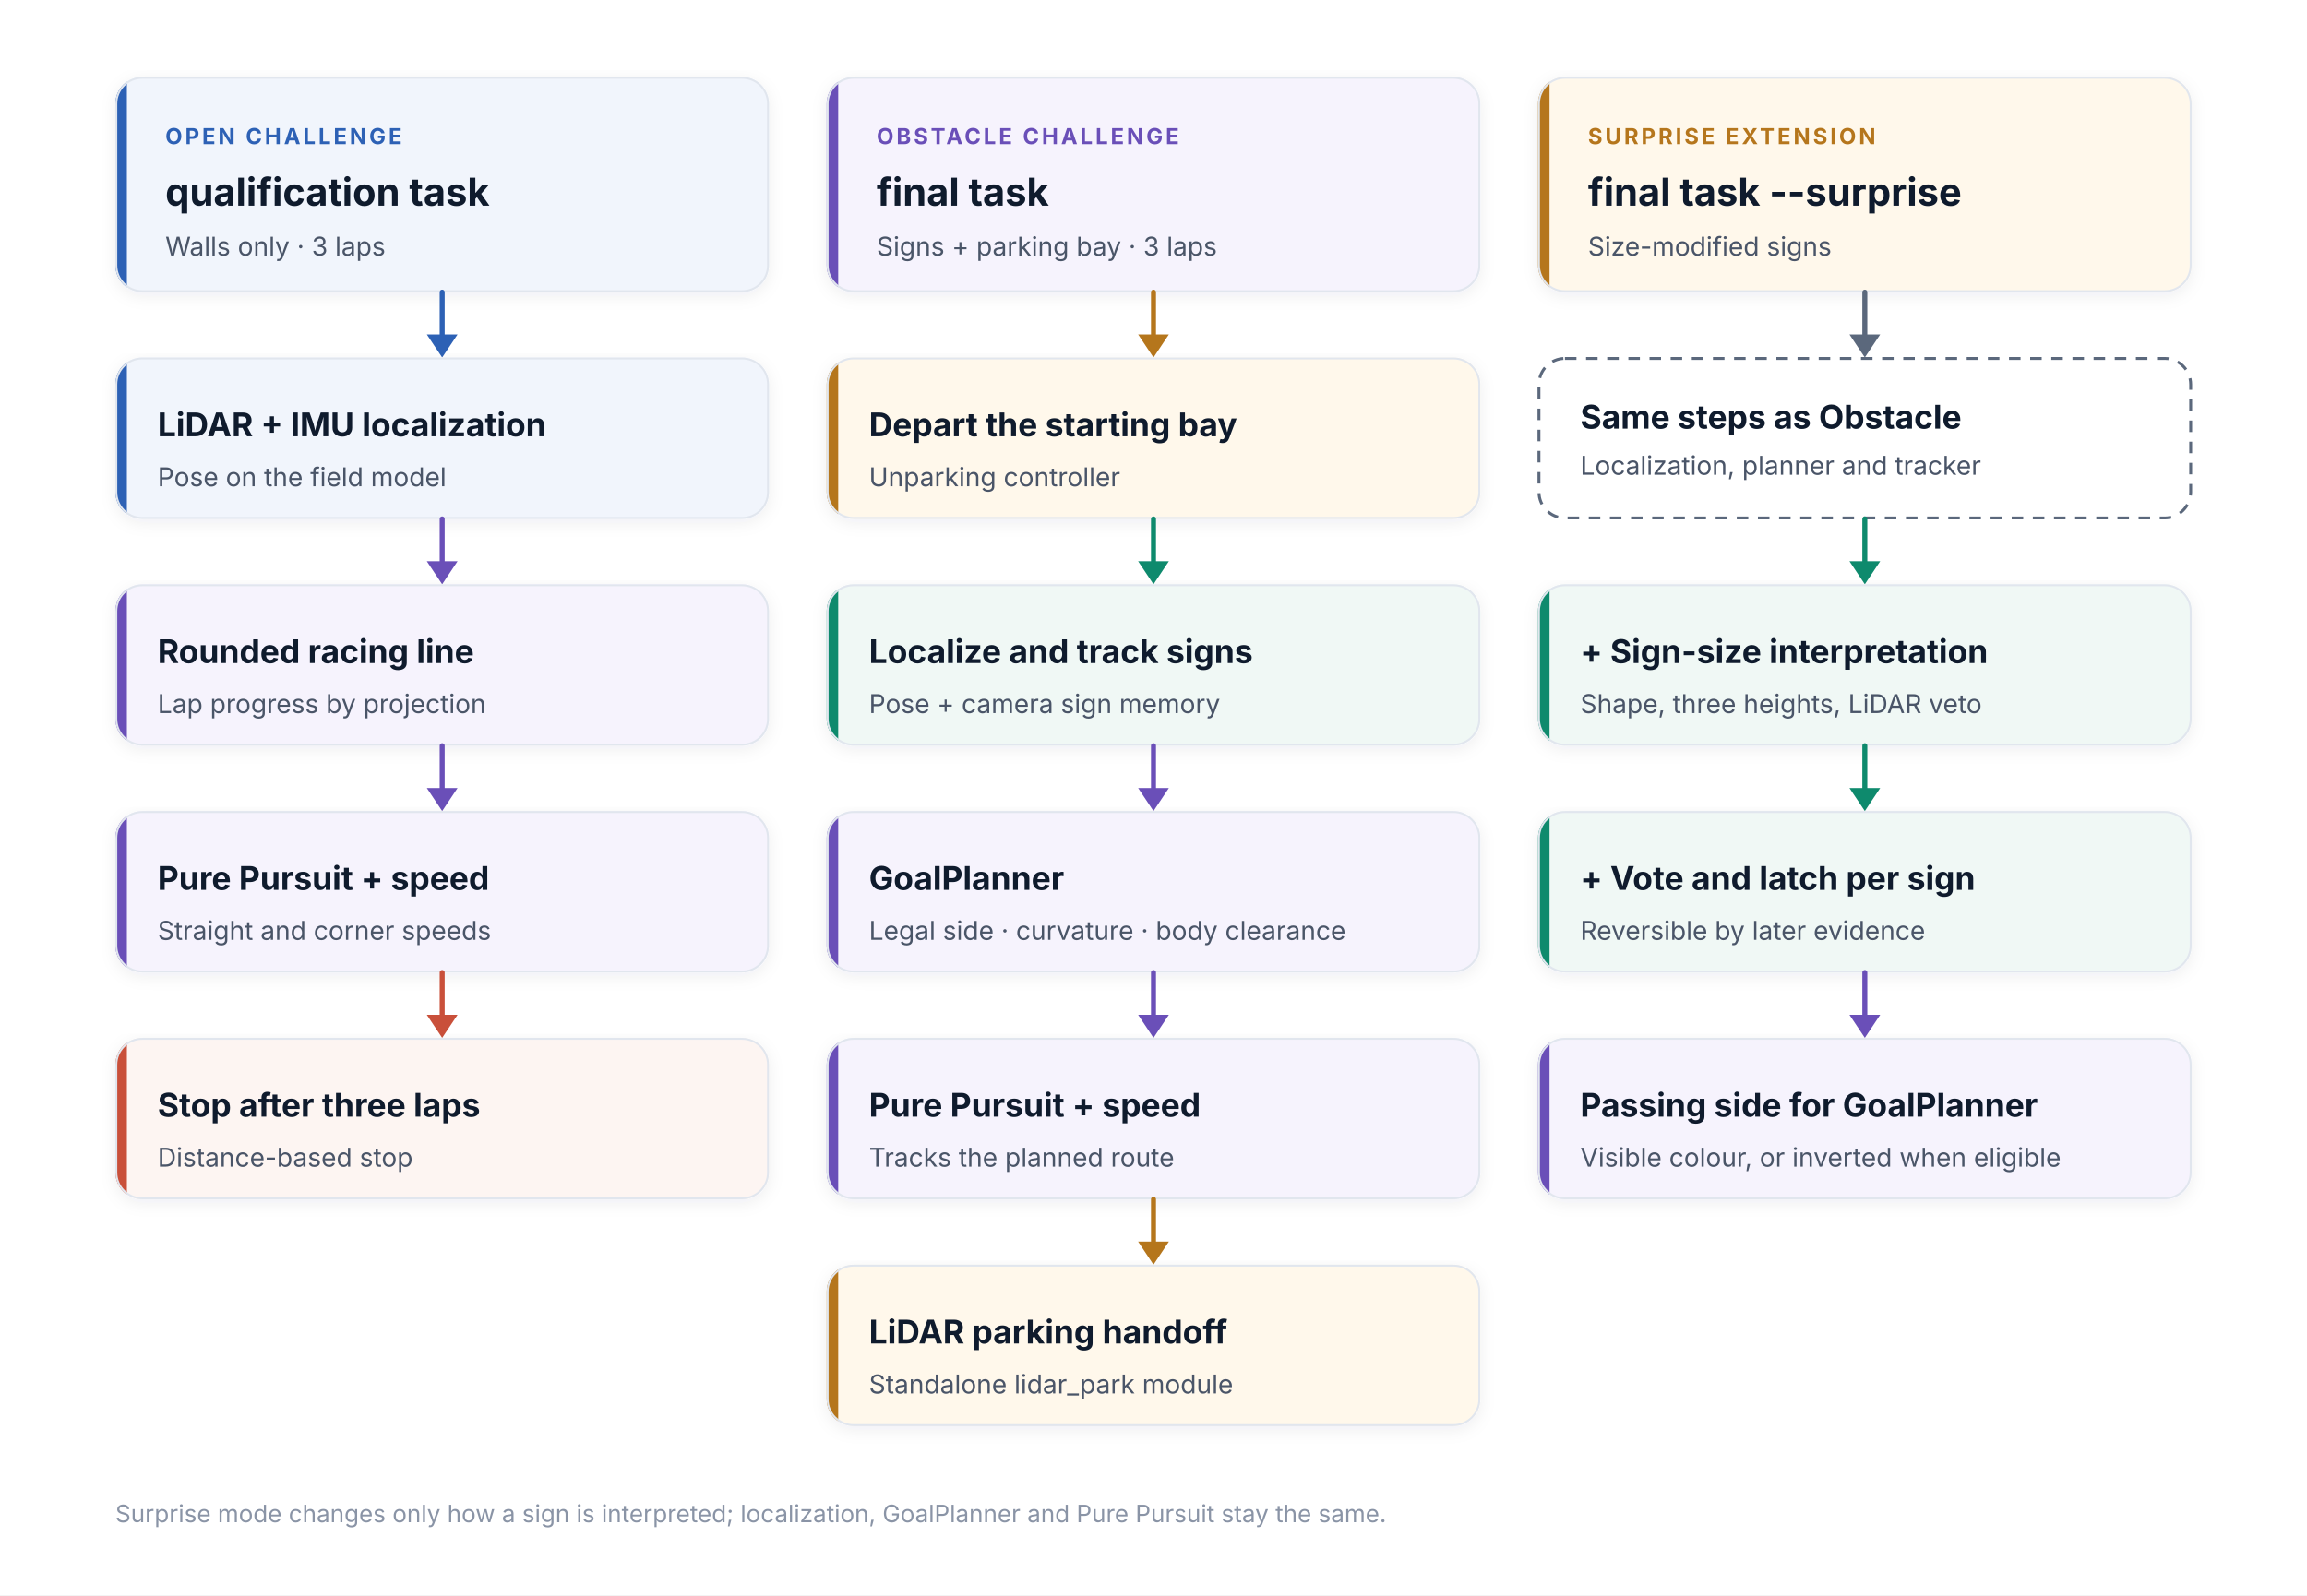
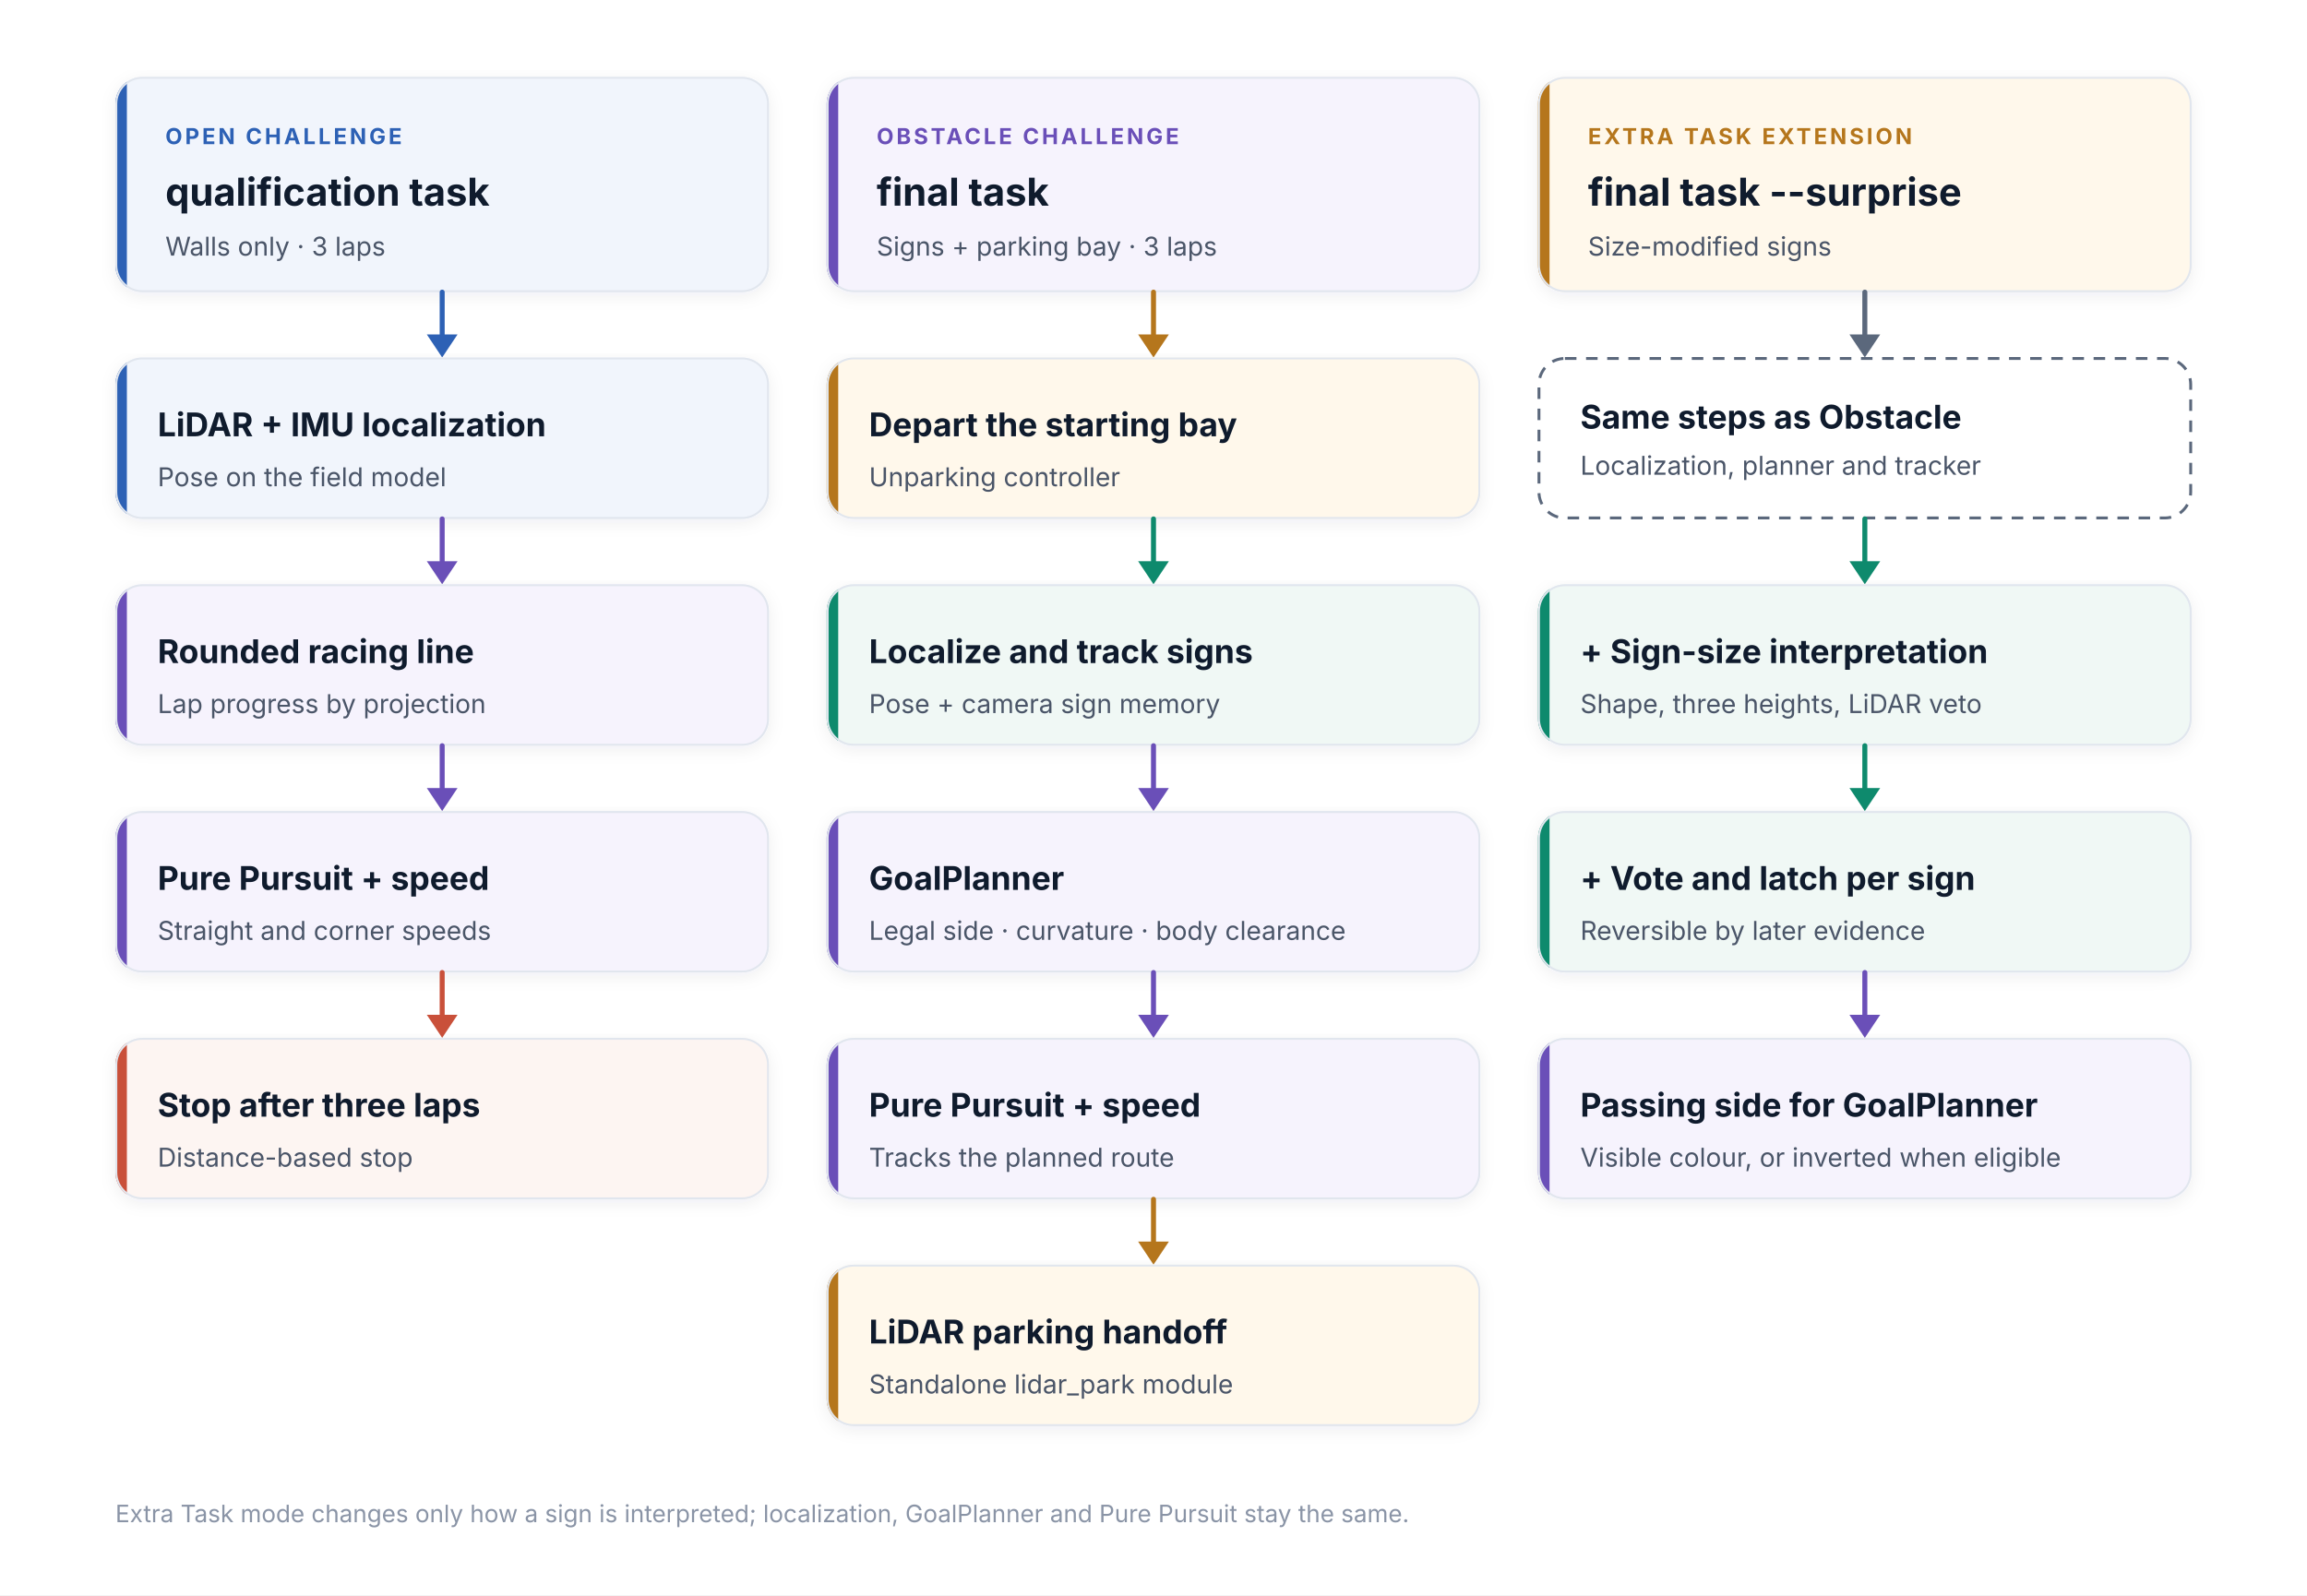
<svg xmlns="http://www.w3.org/2000/svg" width="1200" height="830" viewBox="0 0 1200 830" role="img" aria-label="Figure O-02 - Challenge strategies at a glance">
  <defs>
    <filter id="shadow" x="-5%" y="-5%" width="110%" height="120%">
      <feDropShadow dx="0" dy="2" stdDeviation="4" flood-color="#1B2A41" flood-opacity="0.07" />
    </filter>
  </defs>
  <rect width="1200" height="830" fill="#FFFFFF" />
  <clipPath id="clip0">
    <rect x="60" y="40" width="340" height="112" rx="14" />
  </clipPath>
  <rect x="60" y="40" width="340" height="112" rx="14" fill="#F1F5FC" filter="url(#shadow)" />
  <rect x="60" y="40" width="6" height="112" fill="#2D61B5" clip-path="url(#clip0)" />
  <rect x="60.5" y="40.5" width="339" height="111" rx="13.5" fill="none" stroke="#E1E6EE" />
  <text x="86" y="75" font-family="Inter, 'Segoe UI', 'Helvetica Neue', Arial, sans-serif" font-size="11.5" font-weight="700" fill="#2D61B5" text-anchor="start" letter-spacing="1.4">OPEN CHALLENGE</text>
  <text x="86" y="107" font-family="Inter, 'Segoe UI', 'Helvetica Neue', Arial, sans-serif" font-size="20" font-weight="700" fill="#0F1B2D" text-anchor="start">qualification task</text>
  <text x="86" y="133" font-family="Inter, 'Segoe UI', 'Helvetica Neue', Arial, sans-serif" font-size="13.5" font-weight="400" fill="#4A5568" text-anchor="start">Walls only · 3 laps</text>
  <path d="M230,152 L230,176" fill="none" stroke="#2D61B5" stroke-width="2.6" stroke-linecap="round" stroke-linejoin="round" />
  <path d="M222,174 L230,186 L238,174 Z" fill="#2D61B5" />
  <clipPath id="clip9">
    <rect x="60" y="186" width="340" height="84" rx="14" />
  </clipPath>
  <rect x="60" y="186" width="340" height="84" rx="14" fill="#F1F5FC" filter="url(#shadow)" />
  <rect x="60" y="186" width="6" height="84" fill="#2D61B5" clip-path="url(#clip9)" />
  <rect x="60.5" y="186.5" width="339" height="83" rx="13.5" fill="none" stroke="#E1E6EE" />
  <text x="82" y="227" font-family="Inter, 'Segoe UI', 'Helvetica Neue', Arial, sans-serif" font-size="17" font-weight="700" fill="#0F1B2D" text-anchor="start">LiDAR + IMU localization</text>
  <text x="82" y="253" font-family="Inter, 'Segoe UI', 'Helvetica Neue', Arial, sans-serif" font-size="13.5" font-weight="400" fill="#4A5568" text-anchor="start">Pose on the field model</text>
  <path d="M230,270 L230,294" fill="none" stroke="#6A4FB8" stroke-width="2.6" stroke-linecap="round" stroke-linejoin="round" />
  <path d="M222,292 L230,304 L238,292 Z" fill="#6A4FB8" />
  <clipPath id="clip17">
    <rect x="60" y="304" width="340" height="84" rx="14" />
  </clipPath>
  <rect x="60" y="304" width="340" height="84" rx="14" fill="#F6F3FD" filter="url(#shadow)" />
  <rect x="60" y="304" width="6" height="84" fill="#6A4FB8" clip-path="url(#clip17)" />
  <rect x="60.5" y="304.5" width="339" height="83" rx="13.5" fill="none" stroke="#E1E6EE" />
  <text x="82" y="345" font-family="Inter, 'Segoe UI', 'Helvetica Neue', Arial, sans-serif" font-size="17" font-weight="700" fill="#0F1B2D" text-anchor="start">Rounded racing line</text>
  <text x="82" y="371" font-family="Inter, 'Segoe UI', 'Helvetica Neue', Arial, sans-serif" font-size="13.5" font-weight="400" fill="#4A5568" text-anchor="start">Lap progress by projection</text>
  <path d="M230,388 L230,412" fill="none" stroke="#6A4FB8" stroke-width="2.6" stroke-linecap="round" stroke-linejoin="round" />
  <path d="M222,410 L230,422 L238,410 Z" fill="#6A4FB8" />
  <clipPath id="clip25">
    <rect x="60" y="422" width="340" height="84" rx="14" />
  </clipPath>
  <rect x="60" y="422" width="340" height="84" rx="14" fill="#F6F3FD" filter="url(#shadow)" />
  <rect x="60" y="422" width="6" height="84" fill="#6A4FB8" clip-path="url(#clip25)" />
  <rect x="60.5" y="422.5" width="339" height="83" rx="13.5" fill="none" stroke="#E1E6EE" />
  <text x="82" y="463" font-family="Inter, 'Segoe UI', 'Helvetica Neue', Arial, sans-serif" font-size="17" font-weight="700" fill="#0F1B2D" text-anchor="start">Pure Pursuit + speed</text>
  <text x="82" y="489" font-family="Inter, 'Segoe UI', 'Helvetica Neue', Arial, sans-serif" font-size="13.5" font-weight="400" fill="#4A5568" text-anchor="start">Straight and corner speeds</text>
  <path d="M230,506 L230,530" fill="none" stroke="#C9503A" stroke-width="2.6" stroke-linecap="round" stroke-linejoin="round" />
  <path d="M222,528 L230,540 L238,528 Z" fill="#C9503A" />
  <clipPath id="clip33">
    <rect x="60" y="540" width="340" height="84" rx="14" />
  </clipPath>
  <rect x="60" y="540" width="340" height="84" rx="14" fill="#FDF5F2" filter="url(#shadow)" />
  <rect x="60" y="540" width="6" height="84" fill="#C9503A" clip-path="url(#clip33)" />
  <rect x="60.5" y="540.5" width="339" height="83" rx="13.5" fill="none" stroke="#E1E6EE" />
  <text x="82" y="581" font-family="Inter, 'Segoe UI', 'Helvetica Neue', Arial, sans-serif" font-size="17" font-weight="700" fill="#0F1B2D" text-anchor="start">Stop after three laps</text>
  <text x="82" y="607" font-family="Inter, 'Segoe UI', 'Helvetica Neue', Arial, sans-serif" font-size="13.5" font-weight="400" fill="#4A5568" text-anchor="start">Distance-based stop</text>
  <clipPath id="clip39">
    <rect x="430" y="40" width="340" height="112" rx="14" />
  </clipPath>
  <rect x="430" y="40" width="340" height="112" rx="14" fill="#F6F3FD" filter="url(#shadow)" />
  <rect x="430" y="40" width="6" height="112" fill="#6A4FB8" clip-path="url(#clip39)" />
  <rect x="430.5" y="40.5" width="339" height="111" rx="13.5" fill="none" stroke="#E1E6EE" />
  <text x="456" y="75" font-family="Inter, 'Segoe UI', 'Helvetica Neue', Arial, sans-serif" font-size="11.5" font-weight="700" fill="#6A4FB8" text-anchor="start" letter-spacing="1.4">OBSTACLE CHALLENGE</text>
  <text x="456" y="107" font-family="Inter, 'Segoe UI', 'Helvetica Neue', Arial, sans-serif" font-size="20" font-weight="700" fill="#0F1B2D" text-anchor="start">final task</text>
  <text x="456" y="133" font-family="Inter, 'Segoe UI', 'Helvetica Neue', Arial, sans-serif" font-size="13.5" font-weight="400" fill="#4A5568" text-anchor="start">Signs + parking bay · 3 laps</text>
  <path d="M600,152 L600,176" fill="none" stroke="#B5761C" stroke-width="2.6" stroke-linecap="round" stroke-linejoin="round" />
  <path d="M592,174 L600,186 L608,174 Z" fill="#B5761C" />
  <clipPath id="clip48">
    <rect x="430" y="186" width="340" height="84" rx="14" />
  </clipPath>
  <rect x="430" y="186" width="340" height="84" rx="14" fill="#FFF8EB" filter="url(#shadow)" />
  <rect x="430" y="186" width="6" height="84" fill="#B5761C" clip-path="url(#clip48)" />
  <rect x="430.5" y="186.5" width="339" height="83" rx="13.5" fill="none" stroke="#E1E6EE" />
  <text x="452" y="227" font-family="Inter, 'Segoe UI', 'Helvetica Neue', Arial, sans-serif" font-size="17" font-weight="700" fill="#0F1B2D" text-anchor="start">Depart the starting bay</text>
  <text x="452" y="253" font-family="Inter, 'Segoe UI', 'Helvetica Neue', Arial, sans-serif" font-size="13.5" font-weight="400" fill="#4A5568" text-anchor="start">Unparking controller</text>
  <path d="M600,270 L600,294" fill="none" stroke="#0E8A6D" stroke-width="2.6" stroke-linecap="round" stroke-linejoin="round" />
  <path d="M592,292 L600,304 L608,292 Z" fill="#0E8A6D" />
  <clipPath id="clip56">
    <rect x="430" y="304" width="340" height="84" rx="14" />
  </clipPath>
  <rect x="430" y="304" width="340" height="84" rx="14" fill="#F0F8F5" filter="url(#shadow)" />
  <rect x="430" y="304" width="6" height="84" fill="#0E8A6D" clip-path="url(#clip56)" />
  <rect x="430.5" y="304.5" width="339" height="83" rx="13.5" fill="none" stroke="#E1E6EE" />
  <text x="452" y="345" font-family="Inter, 'Segoe UI', 'Helvetica Neue', Arial, sans-serif" font-size="17" font-weight="700" fill="#0F1B2D" text-anchor="start">Localize and track signs</text>
  <text x="452" y="371" font-family="Inter, 'Segoe UI', 'Helvetica Neue', Arial, sans-serif" font-size="13.5" font-weight="400" fill="#4A5568" text-anchor="start">Pose + camera sign memory</text>
  <path d="M600,388 L600,412" fill="none" stroke="#6A4FB8" stroke-width="2.6" stroke-linecap="round" stroke-linejoin="round" />
  <path d="M592,410 L600,422 L608,410 Z" fill="#6A4FB8" />
  <clipPath id="clip64">
    <rect x="430" y="422" width="340" height="84" rx="14" />
  </clipPath>
  <rect x="430" y="422" width="340" height="84" rx="14" fill="#F6F3FD" filter="url(#shadow)" />
  <rect x="430" y="422" width="6" height="84" fill="#6A4FB8" clip-path="url(#clip64)" />
  <rect x="430.5" y="422.5" width="339" height="83" rx="13.5" fill="none" stroke="#E1E6EE" />
  <text x="452" y="463" font-family="Inter, 'Segoe UI', 'Helvetica Neue', Arial, sans-serif" font-size="17" font-weight="700" fill="#0F1B2D" text-anchor="start">GoalPlanner</text>
  <text x="452" y="489" font-family="Inter, 'Segoe UI', 'Helvetica Neue', Arial, sans-serif" font-size="13.5" font-weight="400" fill="#4A5568" text-anchor="start">Legal side · curvature · body clearance</text>
  <path d="M600,506 L600,530" fill="none" stroke="#6A4FB8" stroke-width="2.6" stroke-linecap="round" stroke-linejoin="round" />
  <path d="M592,528 L600,540 L608,528 Z" fill="#6A4FB8" />
  <clipPath id="clip72">
    <rect x="430" y="540" width="340" height="84" rx="14" />
  </clipPath>
  <rect x="430" y="540" width="340" height="84" rx="14" fill="#F6F3FD" filter="url(#shadow)" />
  <rect x="430" y="540" width="6" height="84" fill="#6A4FB8" clip-path="url(#clip72)" />
  <rect x="430.5" y="540.5" width="339" height="83" rx="13.5" fill="none" stroke="#E1E6EE" />
  <text x="452" y="581" font-family="Inter, 'Segoe UI', 'Helvetica Neue', Arial, sans-serif" font-size="17" font-weight="700" fill="#0F1B2D" text-anchor="start">Pure Pursuit + speed</text>
  <text x="452" y="607" font-family="Inter, 'Segoe UI', 'Helvetica Neue', Arial, sans-serif" font-size="13.5" font-weight="400" fill="#4A5568" text-anchor="start">Tracks the planned route</text>
  <path d="M600,624 L600,648" fill="none" stroke="#B5761C" stroke-width="2.6" stroke-linecap="round" stroke-linejoin="round" />
  <path d="M592,646 L600,658 L608,646 Z" fill="#B5761C" />
  <clipPath id="clip80">
    <rect x="430" y="658" width="340" height="84" rx="14" />
  </clipPath>
  <rect x="430" y="658" width="340" height="84" rx="14" fill="#FFF8EB" filter="url(#shadow)" />
  <rect x="430" y="658" width="6" height="84" fill="#B5761C" clip-path="url(#clip80)" />
  <rect x="430.5" y="658.5" width="339" height="83" rx="13.5" fill="none" stroke="#E1E6EE" />
  <text x="452" y="699" font-family="Inter, 'Segoe UI', 'Helvetica Neue', Arial, sans-serif" font-size="17" font-weight="700" fill="#0F1B2D" text-anchor="start">LiDAR parking handoff</text>
  <text x="452" y="725" font-family="Inter, 'Segoe UI', 'Helvetica Neue', Arial, sans-serif" font-size="13.5" font-weight="400" fill="#4A5568" text-anchor="start">Standalone lidar_park module</text>
  <clipPath id="clip86">
    <rect x="800" y="40" width="340" height="112" rx="14" />
  </clipPath>
  <rect x="800" y="40" width="340" height="112" rx="14" fill="#FFF8EB" filter="url(#shadow)" />
  <rect x="800" y="40" width="6" height="112" fill="#B5761C" clip-path="url(#clip86)" />
  <rect x="800.5" y="40.5" width="339" height="111" rx="13.5" fill="none" stroke="#E1E6EE" />
-   <text x="826" y="75" font-family="Inter, 'Segoe UI', 'Helvetica Neue', Arial, sans-serif" font-size="11.5" font-weight="700" fill="#B5761C" text-anchor="start" letter-spacing="1.4">SURPRISE EXTENSION</text>
+   <text x="826" y="75" font-family="Inter, 'Segoe UI', 'Helvetica Neue', Arial, sans-serif" font-size="11.5" font-weight="700" fill="#B5761C" text-anchor="start" letter-spacing="1.4">EXTRA TASK EXTENSION</text>
  <text x="826" y="107" font-family="Inter, 'Segoe UI', 'Helvetica Neue', Arial, sans-serif" font-size="20" font-weight="700" fill="#0F1B2D" text-anchor="start">final task --surprise</text>
  <text x="826" y="133" font-family="Inter, 'Segoe UI', 'Helvetica Neue', Arial, sans-serif" font-size="13.5" font-weight="400" fill="#4A5568" text-anchor="start">Size-modified signs</text>
  <path d="M970,152 L970,176" fill="none" stroke="#5B687C" stroke-width="2.6" stroke-linecap="round" stroke-linejoin="round" />
  <path d="M962,174 L970,186 L978,174 Z" fill="#5B687C" />
  <rect x="800.5" y="186.5" width="339" height="83" rx="13.5" fill="#FFFFFF" stroke="#5B687C" stroke-width="1.5" stroke-dasharray="6 5" />
  <text x="822" y="223" font-family="Inter, 'Segoe UI', 'Helvetica Neue', Arial, sans-serif" font-size="17" font-weight="700" fill="#0F1B2D" text-anchor="start">Same steps as Obstacle</text>
  <text x="822" y="247" font-family="Inter, 'Segoe UI', 'Helvetica Neue', Arial, sans-serif" font-size="13.5" font-weight="400" fill="#4A5568" text-anchor="start">Localization, planner and tracker</text>
  <path d="M970,270 L970,294" fill="none" stroke="#0E8A6D" stroke-width="2.6" stroke-linecap="round" stroke-linejoin="round" />
  <path d="M962,292 L970,304 L978,292 Z" fill="#0E8A6D" />
  <clipPath id="clip100">
    <rect x="800" y="304" width="340" height="84" rx="14" />
  </clipPath>
  <rect x="800" y="304" width="340" height="84" rx="14" fill="#F0F8F5" filter="url(#shadow)" />
  <rect x="800" y="304" width="6" height="84" fill="#0E8A6D" clip-path="url(#clip100)" />
  <rect x="800.5" y="304.5" width="339" height="83" rx="13.5" fill="none" stroke="#E1E6EE" />
  <text x="822" y="345" font-family="Inter, 'Segoe UI', 'Helvetica Neue', Arial, sans-serif" font-size="17" font-weight="700" fill="#0F1B2D" text-anchor="start">+ Sign-size interpretation</text>
  <text x="822" y="371" font-family="Inter, 'Segoe UI', 'Helvetica Neue', Arial, sans-serif" font-size="13.5" font-weight="400" fill="#4A5568" text-anchor="start">Shape, three heights, LiDAR veto</text>
  <path d="M970,388 L970,412" fill="none" stroke="#0E8A6D" stroke-width="2.6" stroke-linecap="round" stroke-linejoin="round" />
  <path d="M962,410 L970,422 L978,410 Z" fill="#0E8A6D" />
  <clipPath id="clip108">
    <rect x="800" y="422" width="340" height="84" rx="14" />
  </clipPath>
  <rect x="800" y="422" width="340" height="84" rx="14" fill="#F0F8F5" filter="url(#shadow)" />
  <rect x="800" y="422" width="6" height="84" fill="#0E8A6D" clip-path="url(#clip108)" />
  <rect x="800.5" y="422.5" width="339" height="83" rx="13.5" fill="none" stroke="#E1E6EE" />
  <text x="822" y="463" font-family="Inter, 'Segoe UI', 'Helvetica Neue', Arial, sans-serif" font-size="17" font-weight="700" fill="#0F1B2D" text-anchor="start">+ Vote and latch per sign</text>
  <text x="822" y="489" font-family="Inter, 'Segoe UI', 'Helvetica Neue', Arial, sans-serif" font-size="13.5" font-weight="400" fill="#4A5568" text-anchor="start">Reversible by later evidence</text>
  <path d="M970,506 L970,530" fill="none" stroke="#6A4FB8" stroke-width="2.6" stroke-linecap="round" stroke-linejoin="round" />
  <path d="M962,528 L970,540 L978,528 Z" fill="#6A4FB8" />
  <clipPath id="clip116">
    <rect x="800" y="540" width="340" height="84" rx="14" />
  </clipPath>
  <rect x="800" y="540" width="340" height="84" rx="14" fill="#F6F3FD" filter="url(#shadow)" />
  <rect x="800" y="540" width="6" height="84" fill="#6A4FB8" clip-path="url(#clip116)" />
  <rect x="800.5" y="540.5" width="339" height="83" rx="13.5" fill="none" stroke="#E1E6EE" />
  <text x="822" y="581" font-family="Inter, 'Segoe UI', 'Helvetica Neue', Arial, sans-serif" font-size="17" font-weight="700" fill="#0F1B2D" text-anchor="start">Passing side for GoalPlanner</text>
  <text x="822" y="607" font-family="Inter, 'Segoe UI', 'Helvetica Neue', Arial, sans-serif" font-size="13.5" font-weight="400" fill="#4A5568" text-anchor="start">Visible colour, or inverted when eligible</text>
-   <text x="60" y="792" font-family="Inter, 'Segoe UI', 'Helvetica Neue', Arial, sans-serif" font-size="12.5" font-weight="400" fill="#8A94A6" text-anchor="start">Surprise mode changes only how a sign is interpreted; localization, GoalPlanner and Pure Pursuit stay the same.</text>
+   <text x="60" y="792" font-family="Inter, 'Segoe UI', 'Helvetica Neue', Arial, sans-serif" font-size="12.5" font-weight="400" fill="#8A94A6" text-anchor="start">Extra Task mode changes only how a sign is interpreted; localization, GoalPlanner and Pure Pursuit stay the same.</text>
</svg>
